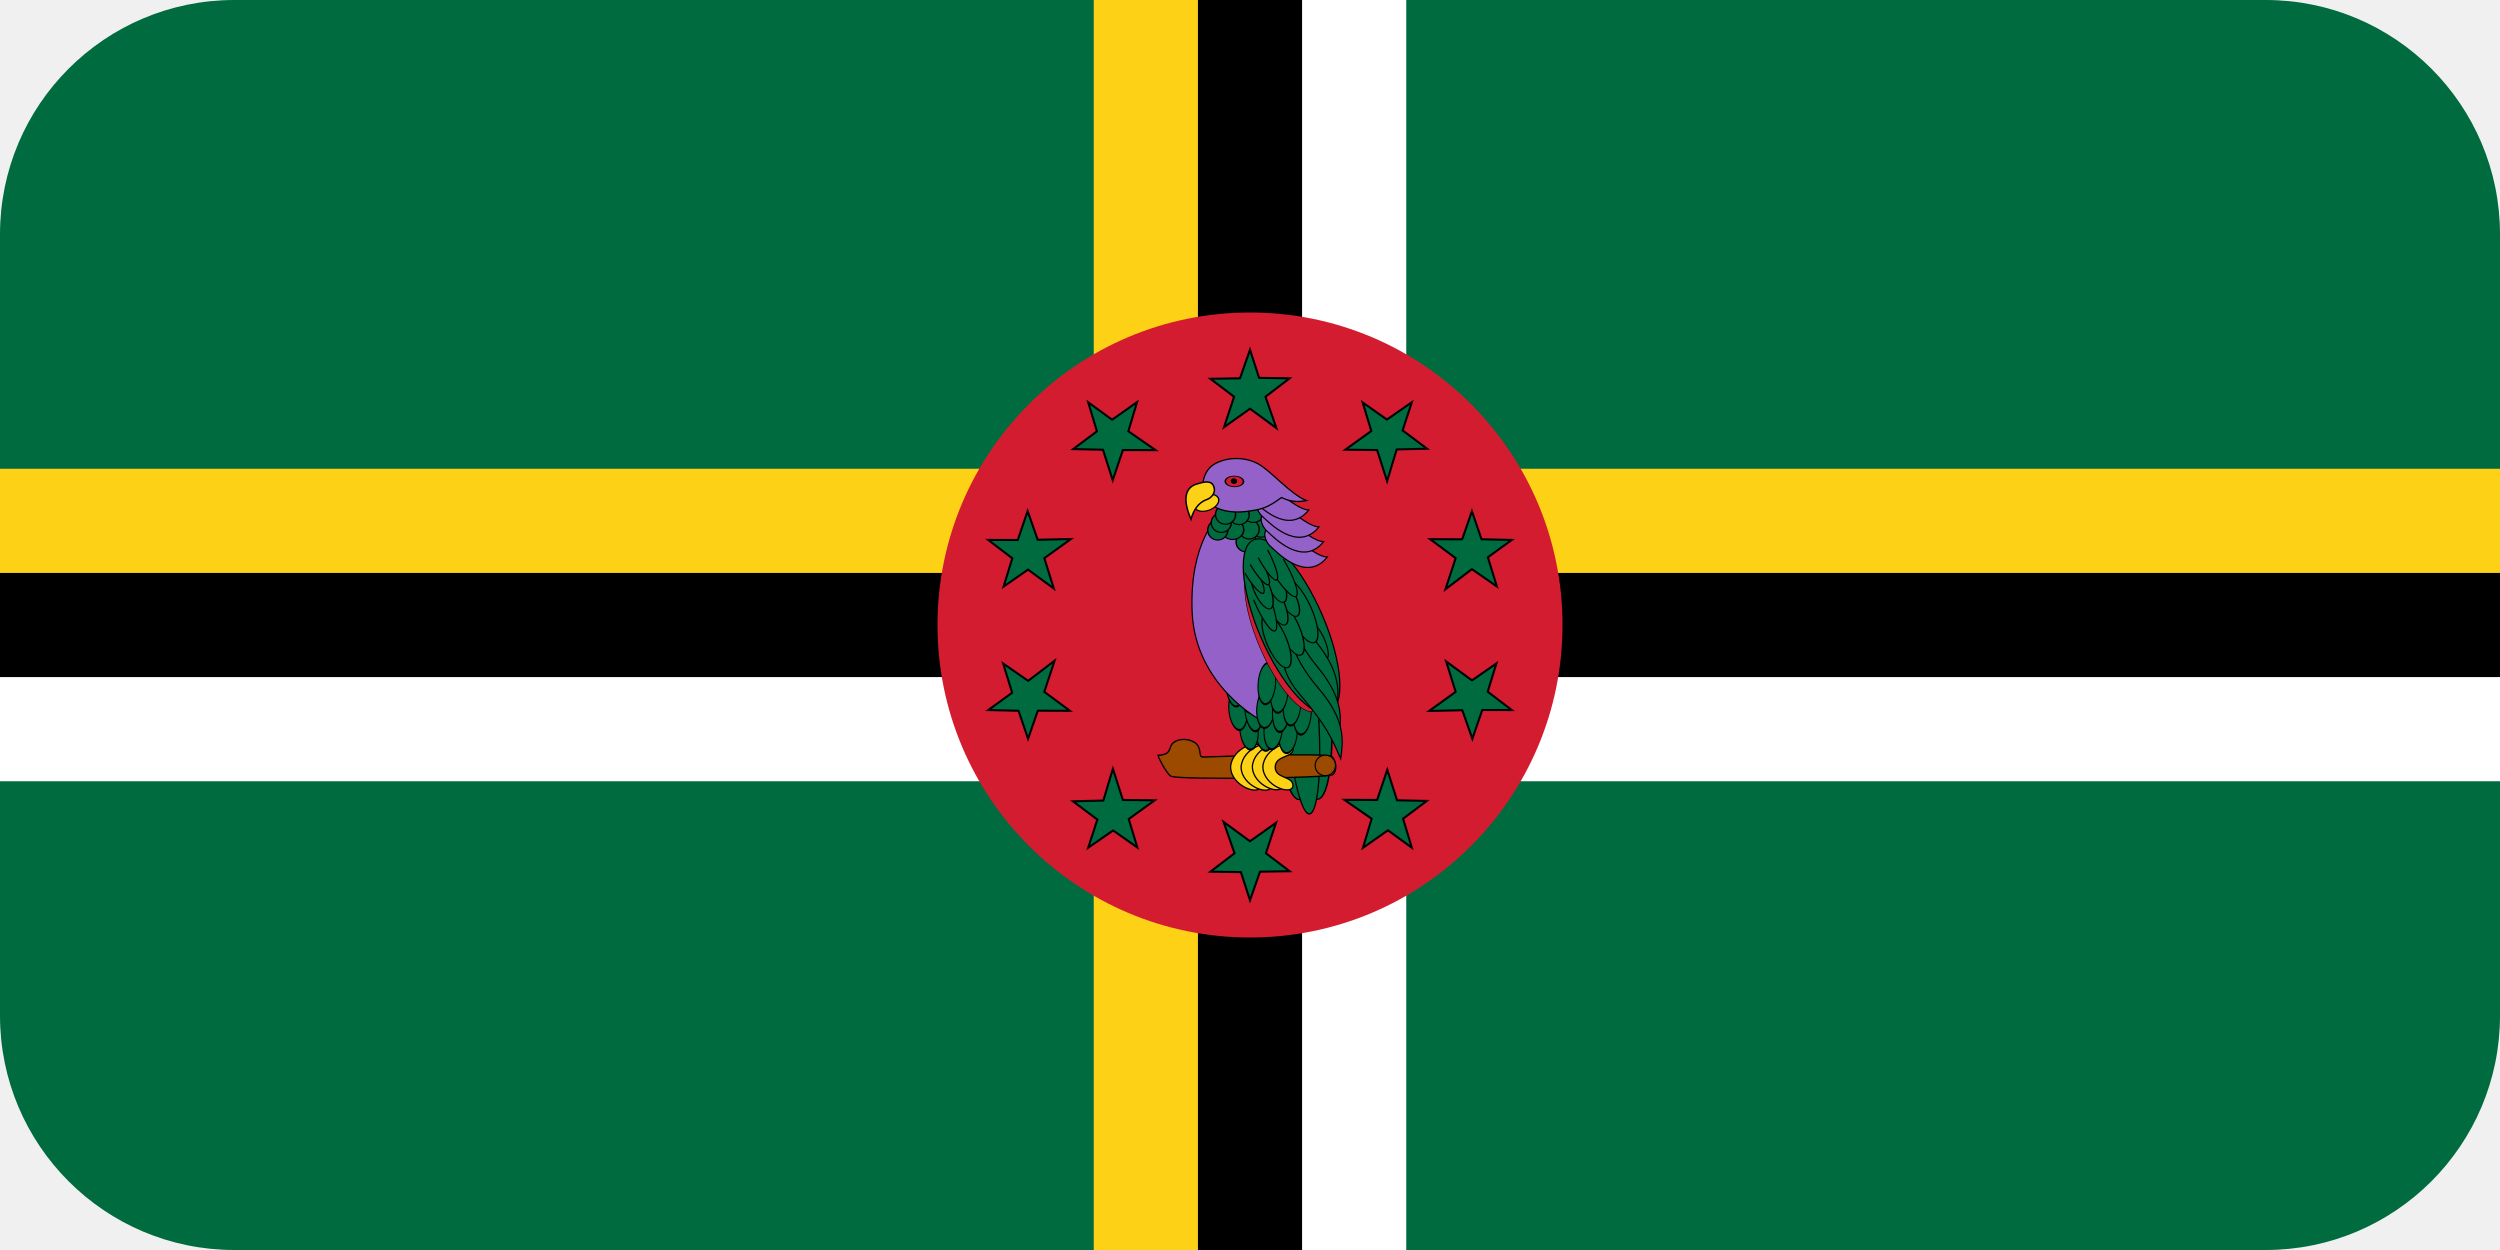
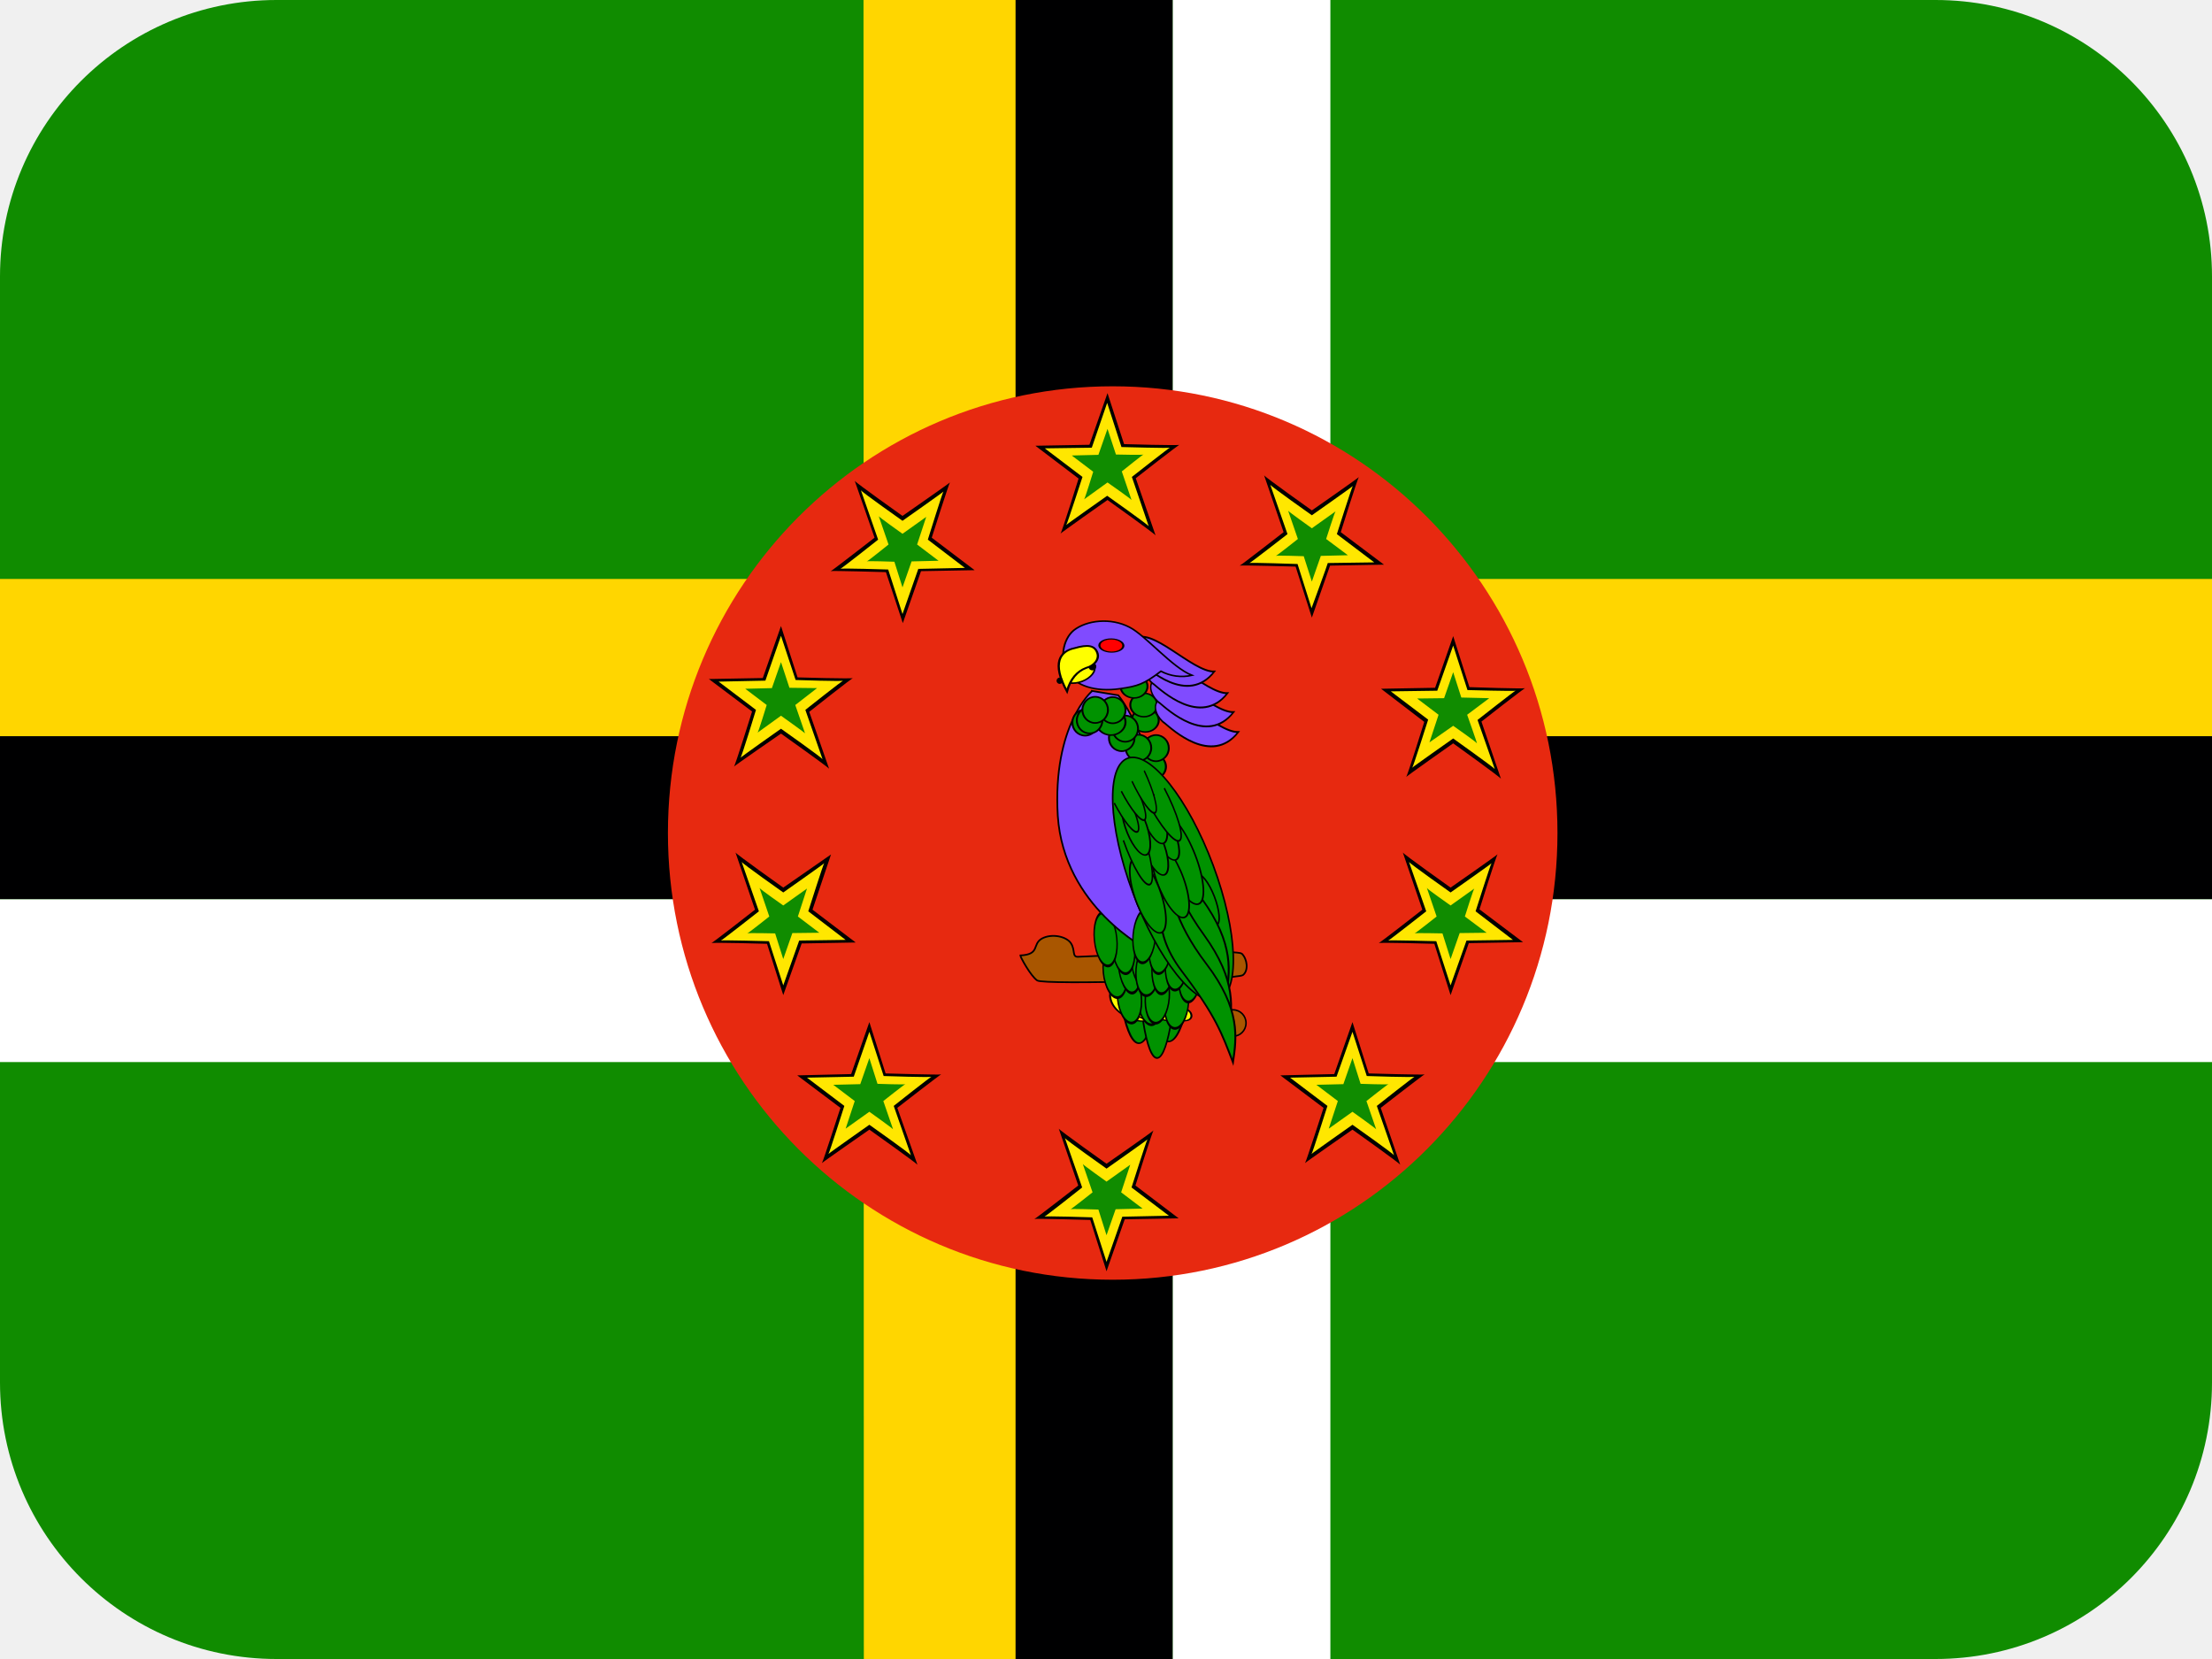
- <svg xmlns="http://www.w3.org/2000/svg" xmlns:xlink="http://www.w3.org/1999/xlink" viewBox="0 0 1200 600">
+ <svg xmlns="http://www.w3.org/2000/svg" id="flag-icons-dm" viewBox="0 0 640 480">
  <defs>
-     <mask id="fa-flag-rounded-dm" maskUnits="userSpaceOnUse" x="0.0" y="0.0" width="1200.0" height="600.0">
-       <rect x="0.0" y="0.0" width="1200.0" height="600.0" rx="112.5" ry="112.5" fill="#fff" />
+     <mask id="fa-flag-rounded-dm" maskUnits="userSpaceOnUse" x="0" y="0" width="640" height="480">
+       <rect x="0" y="0" width="640" height="480" rx="80" ry="80" fill="#fff" />
    </mask>
  </defs>
  <g mask="url(#fa-flag-rounded-dm)">
-     <path d="M0 0h1200v600H0z" fill="#006b3f" />
-     <path d="M0 225h1200v100H0z" fill="#fcd116" />
-     <path d="M0 275h1200v100H0z" fill="#fff" />
-     <path d="M0 275h1200v50H0z" />
-     <path d="M525 0h100v600H525z" fill="#fcd116" />
-     <path d="M575 0h100v600H575z" fill="#fff" />
-     <path d="M575 0h50v600h-50z" />
-     <g fill="#006b3f" transform="translate(600 300)">
-       <circle fill="#d41c30" r="150" />
-       <g id="b">
-         <path id="a" d="M-4.81-118.41L0-132.13l4.37 13.5 14.65.22-11.59 8.85 5.25 15.05L0-103.8l-12.46 8.85 4.81-14.61-11.37-8.63z" stroke="#000" />
-         <use height="100%" transform="scale(-1)" width="100%" xlink:href="#a" />
+     <defs>
+       <clipPath id="dm-a">
+         <path fill-opacity=".7" d="M-85 0h682.7v512H-85z" />
+       </clipPath>
+     </defs>
+     <g fill-rule="evenodd" clip-path="url(#dm-a)" transform="translate(79.7)scale(.94)">
+       <path fill="#108c00" d="M-258.3 0H769.2v512H-258.3z" />
+       <path fill="#ffd600" d="M-260 178.2H772.6v50.1H-260z" />
+       <path fill="#ffd600" d="M181 0h48.5v512h-48.4z" />
+       <path fill="#000001" d="M227.8 0h48.4v512h-48.4z" />
+       <path fill="#000001" d="M-260 226.6H772.6v50.2H-260z" />
+       <path fill="#fff" d="M-260 276.8H772.6v50.1H-260z" />
+       <path fill="#fff" d="M276.2 0h48.5v512h-48.5z" />
+       <rect width="273.8" height="275" x="-394.6" y="-393.9" fill="#e72910" ry="137.5" transform="scale(-1)" />
+       <g stroke-width="1pt">
+         <path d="m250.5 137 5.6-16 5.1 15.7s17.1.5 17.1.2-13.5 10.3-13.5 10.3l6.1 17.6c-.2-.5-14.8-10.9-14.8-10.9s-14.8 10.4-14.5 10.4 5.6-17 5.6-17l-13.3-10.1 16.6-.3z" />
+         <path fill="#ffe700" d="M251.3 137.7 256 124l4.4 13.6s14.9.4 14.9.2-11.7 9-11.7 9l5.2 15.2c-.2-.5-12.8-9.4-12.8-9.4s-12.8 9-12.6 9 5-14.8 5-14.8l-11.6-8.8 14.4-.2z" />
+         <path fill="#108c00" d="m253.3 140 2.8-8 2.6 7.9s8.5.2 8.5 0-6.7 5.2-6.7 5.2l3 8.8c-.1-.3-7.4-5.4-7.4-5.4l-7.2 5.2c.2 0 2.8-8.5 2.8-8.5l-6.6-5z" />
      </g>
-       <use height="100%" transform="rotate(36)" width="100%" xlink:href="#b" />
-       <use height="100%" transform="rotate(72)" width="100%" xlink:href="#b" />
-       <use height="100%" transform="rotate(108)" width="100%" xlink:href="#b" />
-       <use height="100%" transform="rotate(144)" width="100%" xlink:href="#b" />
-       <g stroke="#000" stroke-width="2.5">
-         <ellipse cx="680.21" cy="586.13" rx="30.805" ry="189.82" transform="matrix(.28955 -.03018 .01659 .23226 -186.117 -75.926)" />
-         <ellipse cx="680.21" cy="586.13" rx="30.805" ry="189.82" transform="matrix(.30626 -.03184 .01669 .23225 -188.733 -74.887)" />
-         <ellipse cx="680.21" cy="586.13" rx="30.805" ry="189.82" transform="matrix(.245 -.0259 .0179 .25675 -151.947 -90.936)" />
-         <path d="M-44.213 62.565c7.657-.319 4.332-4.416 8.2-6.596 3.864-2.177 9.365-.737 11.015 1.986 1.65 2.722.327 5.397 2.45 5.433 2.126.037 59.928-2.387 62.01-.105 2.085 2.28 2.429 6.776.27 8.524-2.16 1.77-75.235 2.588-77.751.738-2.517-1.824-6.202-9.53-6.194-9.98z" fill="#9c4a00" stroke-width=".657" />
-         <g fill="#fcd116" stroke-width=".633">
-           <path d="M-3.377 68.195c-.139 5.775 8.404 4.14 8.521 8.963-.257 5.114-14.324.313-14.46-9.041.585-9.345 14.354-13.963 14.525-8.625.126 4.435-8.447 2.927-8.586 8.703z" />
-           <path d="M1.664 68.261c-.14 5.776 8.403 4.14 8.52 8.964-.257 5.113-14.324.312-14.459-9.042.585-9.345 14.354-13.962 14.524-8.625.127 4.435-8.446 2.928-8.585 8.703z" />
-           <path d="M7.07 68.058c-.138 5.775 8.404 4.14 8.522 8.963-.257 5.114-14.324.313-14.46-9.042.585-9.344 14.354-13.962 14.524-8.624.127 4.435-8.446 2.927-8.585 8.703z" />
-           <path d="M12.111 68.124c-.138 5.776 8.404 4.14 8.521 8.964-.257 5.113-14.324.312-14.46-9.042.586-9.345 14.355-13.962 14.525-8.625.126 4.435-8.447 2.928-8.586 8.703z" />
+       <g stroke-width="1pt">
+         <path d="m356.9 211.8 5.6-16 5 15.7s17.2.6 17.2.3-13.5 10.3-13.5 10.3l6 17.6c-.2-.5-14.7-10.9-14.7-10.9s-14.8 10.4-14.5 10.4 5.6-17 5.6-17L340.3 212l16.6-.3z" />
+         <path fill="#ffe700" d="m357.6 212.6 4.9-13.9 4.4 13.7s14.8.4 14.8.2-11.7 9-11.7 9l5.3 15.1c-.2-.4-12.8-9.4-12.8-9.4s-12.8 9-12.6 9 4.9-14.8 4.9-14.8l-11.5-8.7z" />
+         <path fill="#108c00" d="m359.7 214.9 2.8-8 2.5 7.8 8.6.2-6.8 5.1s3.2 9 3 8.8c0-.3-7.3-5.4-7.3-5.4l-7.3 5.1 2.8-8.5-6.6-5z" />
+       </g>
+       <g stroke-width="1pt">
+         <path d="m325.9 330.6 5.6-16 5 15.8s17.2.5 17.2.3-13.5 10.3-13.5 10.3l6 17.5c-.2-.5-14.7-10.8-14.7-10.8S316.7 358 316.9 358s5.7-17 5.7-17l-13.3-10z" />
+         <path fill="#ffe700" d="m326.6 331.4 4.9-13.8 4.4 13.6s14.8.5 14.8.2-11.7 9-11.7 9l5.3 15.2c-.2-.5-12.8-9.4-12.8-9.4s-12.8 9-12.6 9 4.9-14.8 4.9-14.8l-11.5-8.7z" />
+         <path fill="#108c00" d="m328.7 333.7 2.8-8 2.5 7.9s8.6.3 8.6.1-6.8 5.2-6.8 5.2l3 8.7c0-.2-7.3-5.4-7.3-5.4l-7.3 5.2 2.8-8.5-6.6-5z" />
+       </g>
+       <g stroke-width="1pt">
+         <path d="m177.2 330.6 5.6-16 5 15.8s17.1.5 17.1.3-13.5 10.3-13.5 10.3l6.2 17.5c-.3-.5-14.8-10.8-14.8-10.8S168 358 168.2 358s5.7-17 5.7-17l-13.3-10z" />
+         <path fill="#ffe700" d="m178 331.4 4.8-13.8 4.4 13.6s14.8.5 14.8.2-11.7 9-11.7 9l5.3 15.2c-.2-.5-12.8-9.4-12.8-9.4s-12.8 9-12.6 9 4.9-14.8 4.9-14.8l-11.5-8.7z" />
+         <path fill="#108c00" d="m180 333.7 2.8-8 2.5 7.9s8.6.3 8.6.1-6.8 5.2-6.8 5.2l3 8.7c0-.2-7.3-5.4-7.3-5.4l-7.3 5.2 2.8-8.5-6.6-5z" />
+       </g>
+       <g stroke-width="1pt">
+         <path d="m150 208.7 5.6-16 5.1 15.8s17.1.5 17.1.2-13.5 10.4-13.5 10.4l6.1 17.5c-.3-.5-14.8-10.8-14.8-10.8S140.8 236 141.1 236s5.6-17 5.6-17l-13.3-10z" />
+         <path fill="#ffe700" d="m150.8 209.5 4.8-13.8 4.5 13.6s14.7.5 14.7.2-11.7 9-11.7 9l5.3 15.2c-.2-.5-12.8-9.4-12.8-9.4s-12.8 9-12.5 9 4.8-14.8 4.8-14.8l-11.5-8.7z" />
+         <path fill="#108c00" d="m152.8 211.8 2.8-8 2.6 7.9 8.5.1-6.7 5.2 3 8.7c-.1-.2-7.4-5.4-7.4-5.4l-7.2 5.2c.2 0 2.8-8.5 2.8-8.5l-6.6-5z" />
+       </g>
+       <g stroke-width="1pt">
+         <path d="m324.6 174.1-5.6 16-5-15.7s-17.2-.5-17.2-.3 13.5-10.3 13.5-10.3l-6-17.5c.2.5 14.7 10.8 14.7 10.8s14.8-10.3 14.5-10.3-5.6 17-5.6 17l13.3 10z" />
+         <path fill="#ffe700" d="M323.9 173.3c0 .3-5 13.9-5 13.9l-4.3-13.6s-14.8-.5-14.8-.3 11.7-8.9 11.7-8.9l-5.3-15.2c.2.5 12.8 9.4 12.8 9.4s12.8-9 12.6-9-4.9 14.8-4.9 14.8l11.5 8.7z" />
+         <path fill="#108c00" d="m321.8 171-2.8 8-2.5-7.8s-8.6-.3-8.6-.1 6.8-5.2 6.8-5.2l-3-8.7c0 .2 7.3 5.4 7.3 5.4l7.3-5.2c-.2 0-2.9 8.5-2.9 8.5l6.7 5-8.3.2z" />
+       </g>
+       <g stroke-width="1pt">
+         <path d="m367.3 290.3-5.6 16-5-15.8s-17.2-.5-17.2-.2S353 280 353 280l-6-17.6c.2.5 14.7 10.8 14.7 10.8s14.8-10.3 14.5-10.3-5.6 17-5.6 17L384 290z" />
+         <path fill="#ffe700" d="m366.6 289.5-4.9 13.8-4.4-13.6s-14.8-.4-14.8-.2 11.7-9 11.7-9l-5.3-15.2c.2.5 12.8 9.4 12.8 9.4s12.8-9 12.6-9-4.9 14.8-4.9 14.8l11.5 8.8z" />
+         <path fill="#108c00" d="m364.5 287.2-2.8 8-2.5-7.9s-8.6-.2-8.6 0 6.8-5.2 6.8-5.2l-3-8.8c0 .3 7.3 5.4 7.3 5.4l7.3-5.2c-.2 0-2.9 8.6-2.9 8.6l6.7 5z" />
+       </g>
+       <g stroke-width="1pt">
+         <path d="m261.4 375.3-5.6 16-5-15.8s-17.2-.5-17.2-.3 13.5-10.3 13.5-10.3l-6-17.5c.2.5 14.7 10.8 14.7 10.8s14.8-10.3 14.5-10.3-5.6 17-5.6 17L278 375z" />
+         <path fill="#ffe700" d="m260.7 374.4-4.9 14-4.4-13.7s-14.8-.5-14.8-.2 11.7-9 11.7-9l-5.3-15.2c.2.5 12.8 9.4 12.8 9.4s12.8-9 12.6-9-4.9 14.8-4.9 14.8l11.5 8.7-14.3.3z" />
+         <path fill="#108c00" d="m258.6 372.2-2.8 8-2.5-7.9s-8.6-.3-8.6-.1 6.8-5.2 6.8-5.2l-3-8.7c0 .2 7.3 5.4 7.3 5.4l7.3-5.2-2.8 8.5 6.6 5z" />
+       </g>
+       <g stroke-width="1pt">
+         <path d="m162 290.3-5.7 16-5-15.8s-17.2-.5-17.2-.2 13.5-10.3 13.5-10.3l-6-17.6c.2.5 14.7 10.8 14.7 10.8L171 263l-5.7 17 13.3 10.1-16.6.3z" />
+         <path fill="#ffe700" d="m161.2 289.5-4.9 13.8-4.4-13.6s-14.8-.4-14.8-.2 11.7-9 11.7-9l-5.3-15.2c.2.5 12.8 9.4 12.8 9.4s12.8-9 12.6-9-4.9 14.8-4.9 14.8l11.5 8.8z" />
+         <path fill="#108c00" d="m159.1 287.2-2.8 8-2.5-7.9s-8.6-.2-8.6 0 6.8-5.2 6.8-5.2l-3-8.8c0 .3 7.3 5.4 7.3 5.4l7.3-5.2-2.8 8.6 6.6 5z" />
+       </g>
+       <g stroke-width="1pt">
+         <path d="m198.7 175.8-5.6 16-5.2-15.7s-17-.5-17-.3 13.5-10.3 13.5-10.3l-6.1-17.5c.2.5 14.7 10.8 14.7 10.8s14.8-10.3 14.6-10.3-5.6 17-5.6 17l13.2 10z" />
+         <path fill="#ffe700" d="m197.9 175-4.9 14-4.4-13.7s-14.8-.5-14.8-.2 11.7-9 11.7-9l-5.3-15.2c.2.5 12.8 9.4 12.8 9.4s12.8-9 12.6-9-4.8 14.8-4.8 14.8l11.4 8.7-14.3.3z" />
+         <path fill="#108c00" d="m195.8 172.8-2.8 8-2.5-7.9s-8.5-.3-8.5-.1 6.7-5.2 6.7-5.2l-3-8.7c0 .2 7.3 5.4 7.3 5.4l7.3-5.2-2.8 8.5 6.6 5z" />
+       </g>
+       <g transform="translate(-250.6 359.4)scale(1.04)">
+         <g fill="#009200" stroke="#000" stroke-width="2.5" transform="matrix(.16 -.02 0 .18 429.8 -215.6)">
+           <ellipse cx="680.2" cy="586.1" rx="30.8" ry="189.8" transform="matrix(1.4 0 0 1 -534.3 263.7)" />
+           <ellipse cx="680.2" cy="586.1" rx="30.8" ry="189.8" transform="matrix(1.5 0 0 1 -547.2 267)" />
+           <ellipse cx="680.2" cy="586.1" rx="30.8" ry="189.8" transform="matrix(1.2 0 0 1.1 -365 214.1)" />
        </g>
-         <ellipse cx="478.38" cy="-41.086" fill="#9c4a00" rx="3.534" ry="3.403" stroke-width=".399" transform="matrix(1.37992 .02078 -.03062 1.45444 -625.227 117.205)" />
-         <ellipse cx="427.11" cy="905" rx="20.814" ry="24.144" transform="matrix(.20742 -.0313 .04226 .39514 -119.978 -293.416)" />
-         <ellipse cx="427.11" cy="905" rx="20.814" ry="24.144" transform="matrix(.20742 -.0313 .04226 .39514 -127.335 -293.996)" />
-         <ellipse cx="427.11" cy="905" rx="20.814" ry="24.144" transform="matrix(.20742 -.0313 .04226 .39514 -132.603 -303.411)" />
-         <ellipse cx="427.11" cy="905" rx="20.814" ry="24.144" transform="matrix(.19943 -.03154 .04632 .43593 -125.407 -340.635)" />
-         <ellipse cx="427.11" cy="905" rx="20.814" ry="24.144" transform="matrix(.1995 -.03084 .04356 .40874 -112.65 -316.232)" />
-         <ellipse cx="427.11" cy="905" rx="20.814" ry="24.144" transform="matrix(.1995 -.03084 .04356 .40874 -118.304 -319.639)" />
-         <ellipse cx="427.11" cy="905" rx="20.814" ry="24.144" transform="matrix(.1995 -.03084 .04356 .40874 -125.437 -324.554)" />
-         <ellipse cx="427.11" cy="905" rx="20.814" ry="24.144" transform="matrix(.1995 -.03084 .04356 .40874 -132.042 -327.532)" />
-         <path d="M-14.734-52.686s-14.655 12.72-13.01 47.144C-25.9 29.078 4.648 45.352 4.648 45.352s7.786-9.827 6.882-37.644C9.347-32.96-5.078-50.929-5.078-50.929z" fill="#9461c9" stroke-width=".575" />
-         <ellipse cx="427.11" cy="905" rx="20.814" ry="24.144" transform="matrix(.20968 .00618 -.02884 .39634 -45.183 -309.401)" />
-         <ellipse cx="427.11" cy="905" rx="20.814" ry="24.144" transform="matrix(.20968 .00618 -.02884 .39634 -52.319 -311.283)" />
-         <ellipse cx="427.11" cy="905" rx="20.814" ry="24.144" transform="matrix(.20968 .00618 -.02884 .39634 -55.825 -321.487)" />
-         <ellipse cx="427.11" cy="905" rx="20.814" ry="24.144" transform="matrix(.20186 .00451 -.03211 .4372 -42.11 -356.832)" />
-         <ellipse cx="427.11" cy="905" rx="20.814" ry="24.144" transform="matrix(.2018 .00521 -.02998 .40996 -33.907 -330.547)" />
-         <ellipse cx="427.11" cy="905" rx="20.814" ry="24.144" transform="matrix(.2018 .00521 -.02998 .40996 -38.863 -334.906)" />
-         <ellipse cx="427.11" cy="905" rx="20.814" ry="24.144" transform="matrix(.2018 .00521 -.02998 .40996 -45.006 -341.014)" />
-         <ellipse cx="427.11" cy="905" rx="20.814" ry="24.144" transform="matrix(.2018 .00521 -.02998 .40996 -50.974 -345.121)" />
-         <ellipse cx="624.42" cy="606.11" fill="#d41c30" rx="58.28" ry="186.49" stroke-width="1pt" transform="matrix(.19787 -.07643 .08023 .1871 -155.838 -59.213)" />
-         <ellipse cx="218.13" cy="356.75" rx="10.823" ry="12.905" stroke-width="1.464" transform="matrix(.49828 .00887 -.00657 .36896 -99.51 -162.77)" />
-         <ellipse cx="218.13" cy="356.75" rx="10.823" ry="12.905" stroke-width="1.546" transform="matrix(.44637 .00795 -.00657 .36896 -84.135 -169.3)" />
-         <ellipse cx="218.13" cy="356.75" rx="10.823" ry="12.905" stroke-width="1.546" transform="matrix(.44637 .00795 -.00657 .36896 -90.652 -169.416)" />
-         <ellipse cx="218.13" cy="356.75" rx="10.823" ry="12.905" stroke-width="1.56" transform="matrix(.46714 .00832 -.00617 .34637 -93.888 -166.37)" />
-         <ellipse cx="218.13" cy="356.75" rx="10.823" ry="12.905" stroke-width="1.56" transform="matrix(.46714 .00832 -.00617 .34637 -94.462 -172.017)" />
-         <ellipse cx="218.13" cy="356.75" rx="10.823" ry="12.905" stroke-width="1.546" transform="matrix(.44637 .00795 -.00657 .36896 -96.878 -173.22)" />
-         <ellipse cx="218.13" cy="356.75" rx="10.823" ry="12.905" stroke-width="1.562" transform="matrix(.44637 .00795 -.00644 .36143 -95.469 -176.631)" />
-         <ellipse cx="218.13" cy="356.75" rx="10.823" ry="12.905" stroke-width="1.464" transform="matrix(.49828 .00887 -.00657 .36896 -114.725 -179.37)" />
-         <ellipse cx="218.13" cy="356.75" rx="10.823" ry="12.905" stroke-width="1.56" transform="matrix(.46714 .00832 -.00617 .34637 -98.157 -179.081)" />
-         <ellipse cx="218.13" cy="356.75" rx="10.823" ry="12.905" stroke-width="1.562" transform="matrix(.44637 .00795 -.00644 .36143 -100.291 -183.521)" />
-         <ellipse cx="218.13" cy="356.75" rx="10.823" ry="12.905" stroke-width="1.546" transform="matrix(.44637 .00795 -.00657 .36896 -110.489 -178.906)" />
-         <ellipse cx="218.13" cy="356.75" rx="10.823" ry="12.905" stroke-width="1.562" transform="matrix(.44637 .00795 -.00644 .36143 -108.857 -179.772)" />
-         <ellipse cx="218.13" cy="356.75" rx="10.823" ry="12.905" stroke-width="1.562" transform="matrix(.44637 .00795 -.00644 .36143 -106.807 -183.696)" />
-         <ellipse cx="528.68" cy="564.48" rx="67.438" ry="205.64" stroke-width="2.545" transform="matrix(.21932 -.07743 .08683 .20202 -145.015 -72.556)" />
-         <ellipse cx="528.68" cy="646.07" rx="13.321" ry="40.796" transform="matrix(.20574 -.09785 .09471 .21196 -137.122 -77.403)" />
-         <g stroke-width=".575">
-           <path d="M31.463 7.799c12.81 15.598 11.193 25.503 9.857 33.883-4.025-9.663-6.223-15.746-19.035-31.347-12.813-15.6-6.418-26.548-5.538-32.316 1.926 4.993 1.903 14.179 14.716 29.78z" />
-           <path d="M32.616 20.398C45.426 35.996 43.81 45.9 42.473 54.28c-4.024-9.663-6.222-15.746-19.035-31.347C10.625 7.334 17.021-3.613 17.9-9.382c1.927 4.993 1.903 14.179 14.716 29.78z" />
-           <path d="M33.002 30.545c13.12 15.323 11.7 25.26 10.532 33.667-4.217-9.576-6.536-15.61-19.658-30.936-13.122-15.325-6.947-26.405-6.183-32.19 2.026 4.95 2.186 14.134 15.309 29.46z" />
+         <g stroke="#000" transform="translate(72.9 -9.8)">
+           <path fill="#a95600" stroke-width=".5" d="M388.5-53c6-.3 3.4-3.3 6.4-5 3-1.6 7.3-.6 8.6 1.4s.3 4 2 4 47-2.5 48.6-.9 2 5 .3 6.3c-1.6 1.4-58.9 3-60.9 1.6s-5-7-5-7.4z" />
+           <path fill="#ff0" stroke-width="3.9" d="M529.6 405.5c0 40 45.6 27.8 46.8 61.2-.7 35.4-76.7 3.5-78.6-61.2 1.9-64.8 75-98 76.7-61 1.2 30.6-45 21-45 61z" transform="matrix(.15 0 0 .1 340.4 -81.7)" />
+           <path fill="#ff0" stroke-width="3.9" d="M529.6 405.5c0 40 45.6 27.8 46.8 61.2-.7 35.4-76.7 3.5-78.6-61.2 1.9-64.8 75-98 76.7-61 1.2 30.6-45 21-45 61z" transform="matrix(.15 0 0 .1 344.4 -81.6)" />
+           <path fill="#ff0" stroke-width="3.9" d="M529.6 405.5c0 40 45.6 27.8 46.8 61.2-.7 35.4-76.7 3.5-78.6-61.2 1.9-64.8 75-98 76.7-61 1.2 30.6-45 21-45 61z" transform="matrix(.15 0 0 .1 348.7 -81.8)" />
+           <path fill="#ff0" stroke-width="3.9" d="M529.6 405.5c0 40 45.6 27.8 46.8 61.2-.7 35.4-76.7 3.5-78.6-61.2 1.9-64.8 75-98 76.7-61 1.2 30.6-45 21-45 61z" transform="matrix(.15 0 0 .1 352.7 -81.8)" />
+           <ellipse cx="478.4" cy="-41.1" fill="#a95600" stroke-width=".4" rx="3.5" ry="3.4" transform="matrix(1.1 .02 -.02 1.15 -75.6 4.7)" />
        </g>
-         <ellipse cx="528.68" cy="646.07" rx="13.321" ry="40.796" stroke-width="1.389" transform="matrix(.40784 -.1038 .16694 .37767 -299.57 -196.03)" />
-         <ellipse cx="528.68" cy="646.07" rx="13.321" ry="40.796" stroke-width="1.64" transform="matrix(.3669 -.0631 .12978 .31265 -259.003 -166.871)" />
-         <ellipse cx="528.68" cy="646.07" rx="13.321" ry="40.796" stroke-width="1.64" transform="matrix(.36815 -.05532 .12326 .31531 -261.524 -166.82)" />
-         <ellipse cx="528.68" cy="646.07" rx="13.321" ry="40.796" stroke-width="2.097" transform="matrix(.29658 -.05431 .11151 .23308 -211.07 -135.538)" />
-         <ellipse cx="528.68" cy="646.07" rx="13.321" ry="40.796" stroke-width="2.097" transform="matrix(.29952 -.038 .0968 .23873 -208.27 -143.865)" />
-         <path d="M8.62-15.768C12.407-6.513 13.94 1.81 12.04 2.81c-1.899.999-6.513-5.7-10.301-14.956" stroke-width=".575" />
-         <ellipse cx="528.68" cy="646.07" rx="13.321" ry="40.796" stroke-width="2.097" transform="matrix(.29952 -.038 .0968 .23873 -208.894 -154.737)" />
-         <ellipse cx="528.68" cy="646.07" rx="13.321" ry="40.796" stroke-width="2.097" transform="matrix(.30032 -.0321 .09144 .24056 -212.194 -155.987)" />
-         <g stroke-width=".575">
-           <path d="M2.026-28.338c3.678 6.254 5.658 12.094 4.418 13.037-1.238.942-5.227-3.368-8.905-9.622" />
-           <path d="M4.573-32.485C8.25-26.231 10.23-20.391 8.99-19.448c-1.238.942-5.227-3.368-8.905-9.622m15.928-2.537c5.125 8.543 7.883 16.52 6.154 17.81-1.727 1.29-7.288-4.598-12.413-13.14" />
-           <path d="M8.452-36.082c3.693 6.904 5.687 13.348 4.45 14.385-1.237 1.036-5.236-3.727-8.929-10.632" />
+         <g fill="#009200" stroke="#000" stroke-width="2.5" transform="rotate(-5.8 688.4 -625.2)">
+           <ellipse cx="427.1" cy="905" rx="20.8" ry="24.1" transform="matrix(.17 0 0 .32 369.8 -361.6)" />
+           <ellipse cx="427.1" cy="905" rx="20.8" ry="24.1" transform="matrix(.17 0 0 .32 364 -362.7)" />
+           <ellipse cx="427.1" cy="905" rx="20.8" ry="24.1" transform="matrix(.17 0 0 .32 360.6 -370.6)" />
+           <ellipse cx="427.1" cy="905" rx="20.8" ry="24.1" transform="matrix(.16 0 0 .35 369.3 -399.4)" />
+           <ellipse cx="427.1" cy="905" rx="20.8" ry="24.1" transform="matrix(.16 0 0 .33 377.4 -379)" />
+           <ellipse cx="427.1" cy="905" rx="20.8" ry="24.1" transform="matrix(.16 0 0 .33 373.2 -382.2)" />
+           <ellipse cx="427.1" cy="905" rx="20.8" ry="24.1" transform="matrix(.16 0 0 .33 368 -386.7)" />
+           <ellipse cx="427.1" cy="905" rx="20.8" ry="24.1" transform="matrix(.16 0 0 .33 363 -389.5)" />
        </g>
-         <g fill="#9461c9">
-           <g stroke-width=".591">
-             <path d="M8.125-46.086c-2.466 2.482-.051 7.123 2.205 8.8 2.53 2.295 16.742 17.287 26.769 4.673-8.034-.146-23.027-19.004-28.974-13.473z" />
-             <path d="M6.369-53.486c-2.465 2.483-.05 7.124 2.206 8.802 2.53 2.294 16.742 17.286 26.768 4.672-8.033-.146-23.026-19.005-28.974-13.474z" />
-             <path d="M4.123-60.576c-2.466 2.482-.051 7.124 2.205 8.801 2.53 2.294 16.742 17.286 26.769 4.672-8.034-.146-23.027-19.004-28.974-13.473z" />
-             <path d="M-.759-68.687c-2.465 2.483-.05 7.124 2.206 8.801 2.53 2.295 16.742 17.287 26.769 4.673C20.182-55.36 5.189-74.218-.76-68.687z" />
-           </g>
-           <path d="M-18.272-76.448c5.08-3.78 14.412-4.884 21.681-1.183 6.056 2.966 16.148 15.073 23.735 17.935-5.34.952-8.59.147-12.002-1.492-6.739 4.88-9.14 5.611-16.008 6.57-9.551 1.378-17.48-1.108-20.266-6.09-2.839-4.699-1.615-12.238 2.86-15.74z" stroke-width=".628" />
+         <path fill="#804bff" stroke="#000" stroke-width=".5" d="M482.6-141s-11.7 10-10.1 36.9c1.8 27 26.5 39.5 26.5 39.5s6.2-7.7 5.2-29.5c-2-31.8-13.8-45.7-13.8-45.7l-7.8-1.3z" />
+         <g fill="#009200" stroke="#000" stroke-width="2.5" transform="rotate(4.5 181 769.9)">
+           <ellipse cx="427.1" cy="905" rx="20.8" ry="24.1" transform="matrix(.17 0 0 .32 369.8 -361.6)" />
+           <ellipse cx="427.1" cy="905" rx="20.8" ry="24.1" transform="matrix(.17 0 0 .32 364 -362.7)" />
+           <ellipse cx="427.1" cy="905" rx="20.8" ry="24.1" transform="matrix(.17 0 0 .32 360.6 -370.6)" />
+           <ellipse cx="427.1" cy="905" rx="20.8" ry="24.1" transform="matrix(.16 0 0 .35 369.3 -399.4)" />
+           <ellipse cx="427.1" cy="905" rx="20.8" ry="24.1" transform="matrix(.16 0 0 .33 377.4 -379)" />
+           <ellipse cx="427.1" cy="905" rx="20.8" ry="24.1" transform="matrix(.16 0 0 .33 373.2 -382.2)" />
+           <ellipse cx="427.1" cy="905" rx="20.8" ry="24.1" transform="matrix(.16 0 0 .33 368 -386.7)" />
+           <ellipse cx="427.1" cy="905" rx="20.8" ry="24.1" transform="matrix(.16 0 0 .33 363 -389.5)" />
        </g>
-         <ellipse cx="287.23" cy="323.04" fill="#d41c30" rx="14.154" ry="14.986" transform="matrix(.3091 .0055 -.00301 .16933 -95.304 -125.19)" />
-         <ellipse cx="204.58" cy="348.26" fill="#fcd116" rx="23.254" ry="15.895" transform="matrix(.2458 -.09144 .08132 .21925 -99.445 -116.289)" />
-         <circle cx="283.9" cy="333.86" fill="#000" transform="matrix(.2699 .0048 -.00416 .23342 -82.956 -148.374)" r="5.828" stroke="none" />
-         <path d="M-17.128-65.515c.402 1.95-1.043 4.583-4.18 5.515-3.195 1.323-5.618 4.322-7.016 9.227-4.856-11.184-1.77-15.916 3.388-17.066 4.436-1.415 7.11-1.236 7.808 2.324z" fill="#fcd116" stroke-width=".732" />
+         <ellipse cx="624.4" cy="606.1" fill="#c90000" stroke="#000" stroke-width="1pt" rx="58.3" ry="186.5" transform="matrix(.16 -.06 .06 .15 369.6 -145)" />
+         <g fill="#009200" stroke="#000" transform="rotate(1 242.4 -1957.8)">
+           <ellipse cx="218.1" cy="356.8" stroke-width="1.5" rx="10.8" ry="12.9" transform="matrix(.4 0 0 .3 445 -230.5)" />
+           <ellipse cx="218.1" cy="356.8" stroke-width="1.6" rx="10.8" ry="12.9" transform="matrix(.35 0 0 .3 457.2 -236)" />
+           <ellipse cx="218.1" cy="356.8" stroke-width="1.6" rx="10.8" ry="12.9" transform="matrix(.35 0 0 .3 452 -236)" />
+           <ellipse cx="218.1" cy="356.8" stroke-width="1.6" rx="10.8" ry="12.9" transform="matrix(.37 0 0 .27 449.5 -233.5)" />
+           <ellipse cx="218.1" cy="356.8" stroke-width="1.6" rx="10.8" ry="12.9" transform="matrix(.37 0 0 .27 449 -238)" />
+           <ellipse cx="218.1" cy="356.8" stroke-width="1.6" rx="10.8" ry="12.9" transform="matrix(.35 0 0 .3 447 -238.8)" />
+           <ellipse cx="218.1" cy="356.8" stroke-width="1.6" rx="10.8" ry="12.9" transform="matrix(.35 0 0 .3 448 -241.6)" />
+           <ellipse cx="218.1" cy="356.8" stroke-width="1.5" rx="10.8" ry="12.9" transform="matrix(.4 0 0 .3 432.8 -243.5)" />
+           <ellipse cx="218.1" cy="356.8" stroke-width="1.6" rx="10.8" ry="12.9" transform="matrix(.37 0 0 .27 446 -243.5)" />
+           <ellipse cx="218.1" cy="356.8" stroke-width="1.6" rx="10.8" ry="12.9" transform="matrix(.35 0 0 .3 444.2 -247)" />
+           <ellipse cx="218.1" cy="356.8" stroke-width="1.6" rx="10.8" ry="12.9" transform="matrix(.35 0 0 .3 436.1 -243.2)" />
+           <ellipse cx="218.1" cy="356.8" stroke-width="1.6" rx="10.8" ry="12.9" transform="matrix(.35 0 0 .3 437.4 -243.9)" />
+           <ellipse cx="218.1" cy="356.8" stroke-width="1.6" rx="10.8" ry="12.9" transform="matrix(.35 0 0 .3 439 -247)" />
+         </g>
+         <g fill="#009200" stroke="#000" transform="matrix(.18 0 0 .2 421 -216.8)">
+           <ellipse cx="528.7" cy="564.5" stroke-width="2.5" rx="67.4" ry="205.6" transform="matrix(.98 -.3 .36 .87 -245.8 324.4)" />
+           <ellipse cx="528.7" cy="646.1" stroke-width="2.5" rx="13.3" ry="40.8" transform="rotate(-23.4 630.5 660.9)" />
+           <path stroke-width="1.5" d="M139.9 644c0 57.7-18.8 86.2-34.6 110.3 7.5-32.5 13-52.6 13-110.3s29.5-85.3 40.3-102c-4.2 16.7-18.7 44.3-18.7 102z" transform="matrix(1.88 -.46 .95 1.18 -352.3 -10)" />
+           <path stroke-width="1.5" d="M139.9 644c0 57.7-18.8 86.2-34.6 110.3 7.5-32.5 13-52.6 13-110.3s29.5-85.3 40.3-102c-4.2 16.7-18.7 44.3-18.7 102z" transform="matrix(1.88 -.46 .95 1.18 -348.4 44)" />
+           <path stroke-width="1.5" d="M139.9 644c0 57.7-18.8 86.2-34.6 110.3 7.5-32.5 13-52.6 13-110.3s29.5-85.3 40.3-102c-4.2 16.7-18.7 44.3-18.7 102z" transform="matrix(1.87 -.5 .98 1.16 -362 105.8)" />
+           <ellipse cx="528.7" cy="646.1" stroke-width="1.4" rx="13.3" ry="40.8" transform="matrix(1.8 -.4 .7 1.64 -915.6 -221)" />
+           <ellipse cx="528.7" cy="646.1" stroke-width="1.6" rx="13.3" ry="40.8" transform="matrix(1.63 -.23 .54 1.35 -739.5 -91.8)" />
+           <ellipse cx="528.7" cy="646.1" stroke-width="1.6" rx="13.3" ry="40.8" transform="matrix(1.63 -.2 .5 1.36 -750.6 -91.8)" />
+           <ellipse cx="528.7" cy="646.1" stroke-width="2.1" rx="13.3" ry="40.8" transform="matrix(1.3 -.2 .47 1 -531 47.6)" />
+           <ellipse cx="528.7" cy="646.1" stroke-width="2.1" rx="13.3" ry="40.8" transform="matrix(1.33 -.13 .4 1.03 -517.9 12.2)" />
+           <path stroke-width="2.1" d="M145.7 569.5c0 34-6.7 61.6-15 61.6s-15-27.6-15-61.6" transform="matrix(1.03 -.5 .46 1.18 12.8 -14.5)" />
+           <ellipse cx="528.7" cy="646.1" stroke-width="2.1" rx="13.3" ry="40.8" transform="matrix(1.33 -.13 .4 1.03 -519.5 -34.4)" />
+           <ellipse cx="528.7" cy="646.1" stroke-width="2.1" rx="13.3" ry="40.8" transform="matrix(1.33 -.1 .38 1.04 -534 -40.1)" />
+           <path stroke-width="2.9" d="M145.7 569.5c0 34-6.7 61.6-15 61.6s-15-27.6-15-61.6" transform="matrix(.67 -.47 .46 .8 39.5 143.3)" />
+           <path stroke-width="2.9" d="M145.7 569.5c0 34-6.7 61.6-15 61.6s-15-27.6-15-61.6" transform="matrix(.67 -.47 .46 .8 51.1 125.8)" />
+           <path stroke-width="2.1" d="M145.7 569.5c0 34-6.7 61.6-15 61.6s-15-27.6-15-61.6" transform="matrix(.94 -.64 .64 1.1 -40.2 -10.7)" />
+           <path stroke-width="2.7" d="M145.7 569.5c0 34-6.7 61.6-15 61.6s-15-27.6-15-61.6" transform="matrix(.67 -.52 .46 .88 68.6 71.2)" />
+         </g>
+         <g fill="#804bff" stroke="#000" stroke-width="2.5">
+           <path d="M276.3 345.4c-12.3 9.2.4 25.2 12 30.7 13 7.7 86.6 58.2 136.3 12-40.8.8-118.7-63.2-148.3-42.7z" transform="matrix(.16 0 0 .22 458 -214.3)" />
+           <path d="M276.3 345.4c-12.3 9.2.4 25.2 12 30.7 13 7.7 86.6 58.2 136.3 12-40.8.8-118.7-63.2-148.3-42.7z" transform="matrix(.16 0 0 .22 456.6 -220.2)" />
+           <path d="M276.3 345.4c-12.3 9.2.4 25.2 12 30.7 13 7.7 86.6 58.2 136.3 12-40.8.8-118.7-63.2-148.3-42.7z" transform="matrix(.16 0 0 .22 454.8 -225.8)" />
+           <path d="M276.3 345.4c-12.3 9.2.4 25.2 12 30.7 13 7.7 86.6 58.2 136.3 12-40.8.8-118.7-63.2-148.3-42.7z" transform="matrix(.16 0 0 .22 450.9 -232.2)" />
+         </g>
+         <g transform="rotate(1 -589.6 681.6)">
+           <path fill="#804bff" stroke="#000" stroke-width="2.5" d="M211.2 247.3c21.7-12 56.6-9.8 79.7 11.2 19.4 17 45.3 75.2 70.3 92.8a58 58 0 0 1-42.2-15.2c-28.8 15.5-38.1 16.7-64 15.7-35.8-1.4-62.4-17.7-68-40.6-6.3-21.8 4.8-52.5 24.2-63.9z" transform="matrix(.2 -.04 .05 .18 407.8 -213.6)" />
+           <ellipse cx="287.2" cy="323" fill="red" stroke="#000" stroke-width="2.5" rx="14.2" ry="15" transform="matrix(.25 0 0 .13 401.8 -215.2)" />
+           <ellipse cx="204.6" cy="348.3" fill="#ff0" stroke="#000" stroke-width="2.5" rx="23.3" ry="15.9" transform="matrix(.2 -.08 .07 .17 398.7 -208)" />
+           <circle cx="283.9" cy="333.9" r="5.8" transform="matrix(.2 0 0 .2 411.3 -233.7)" />
+           <path fill="#ff0" stroke="#000" stroke-width="6.6" d="M516.8 260.3c4.4 18-6.7 43-33.1 52.6-26.8 13.2-46.1 41.8-55.7 88-47.2-103.2-23-148.3 20.6-160.3 37.4-14.4 60.4-13.4 68.2 19.7z" transform="matrix(.1 0 0 .08 417.9 -191.5)" />
+           <circle cx="199" cy="362.4" r="4.7" transform="matrix(.2 0 0 .2 418.7 -235)" />
+         </g>
      </g>
    </g>
  </g>
</svg>
